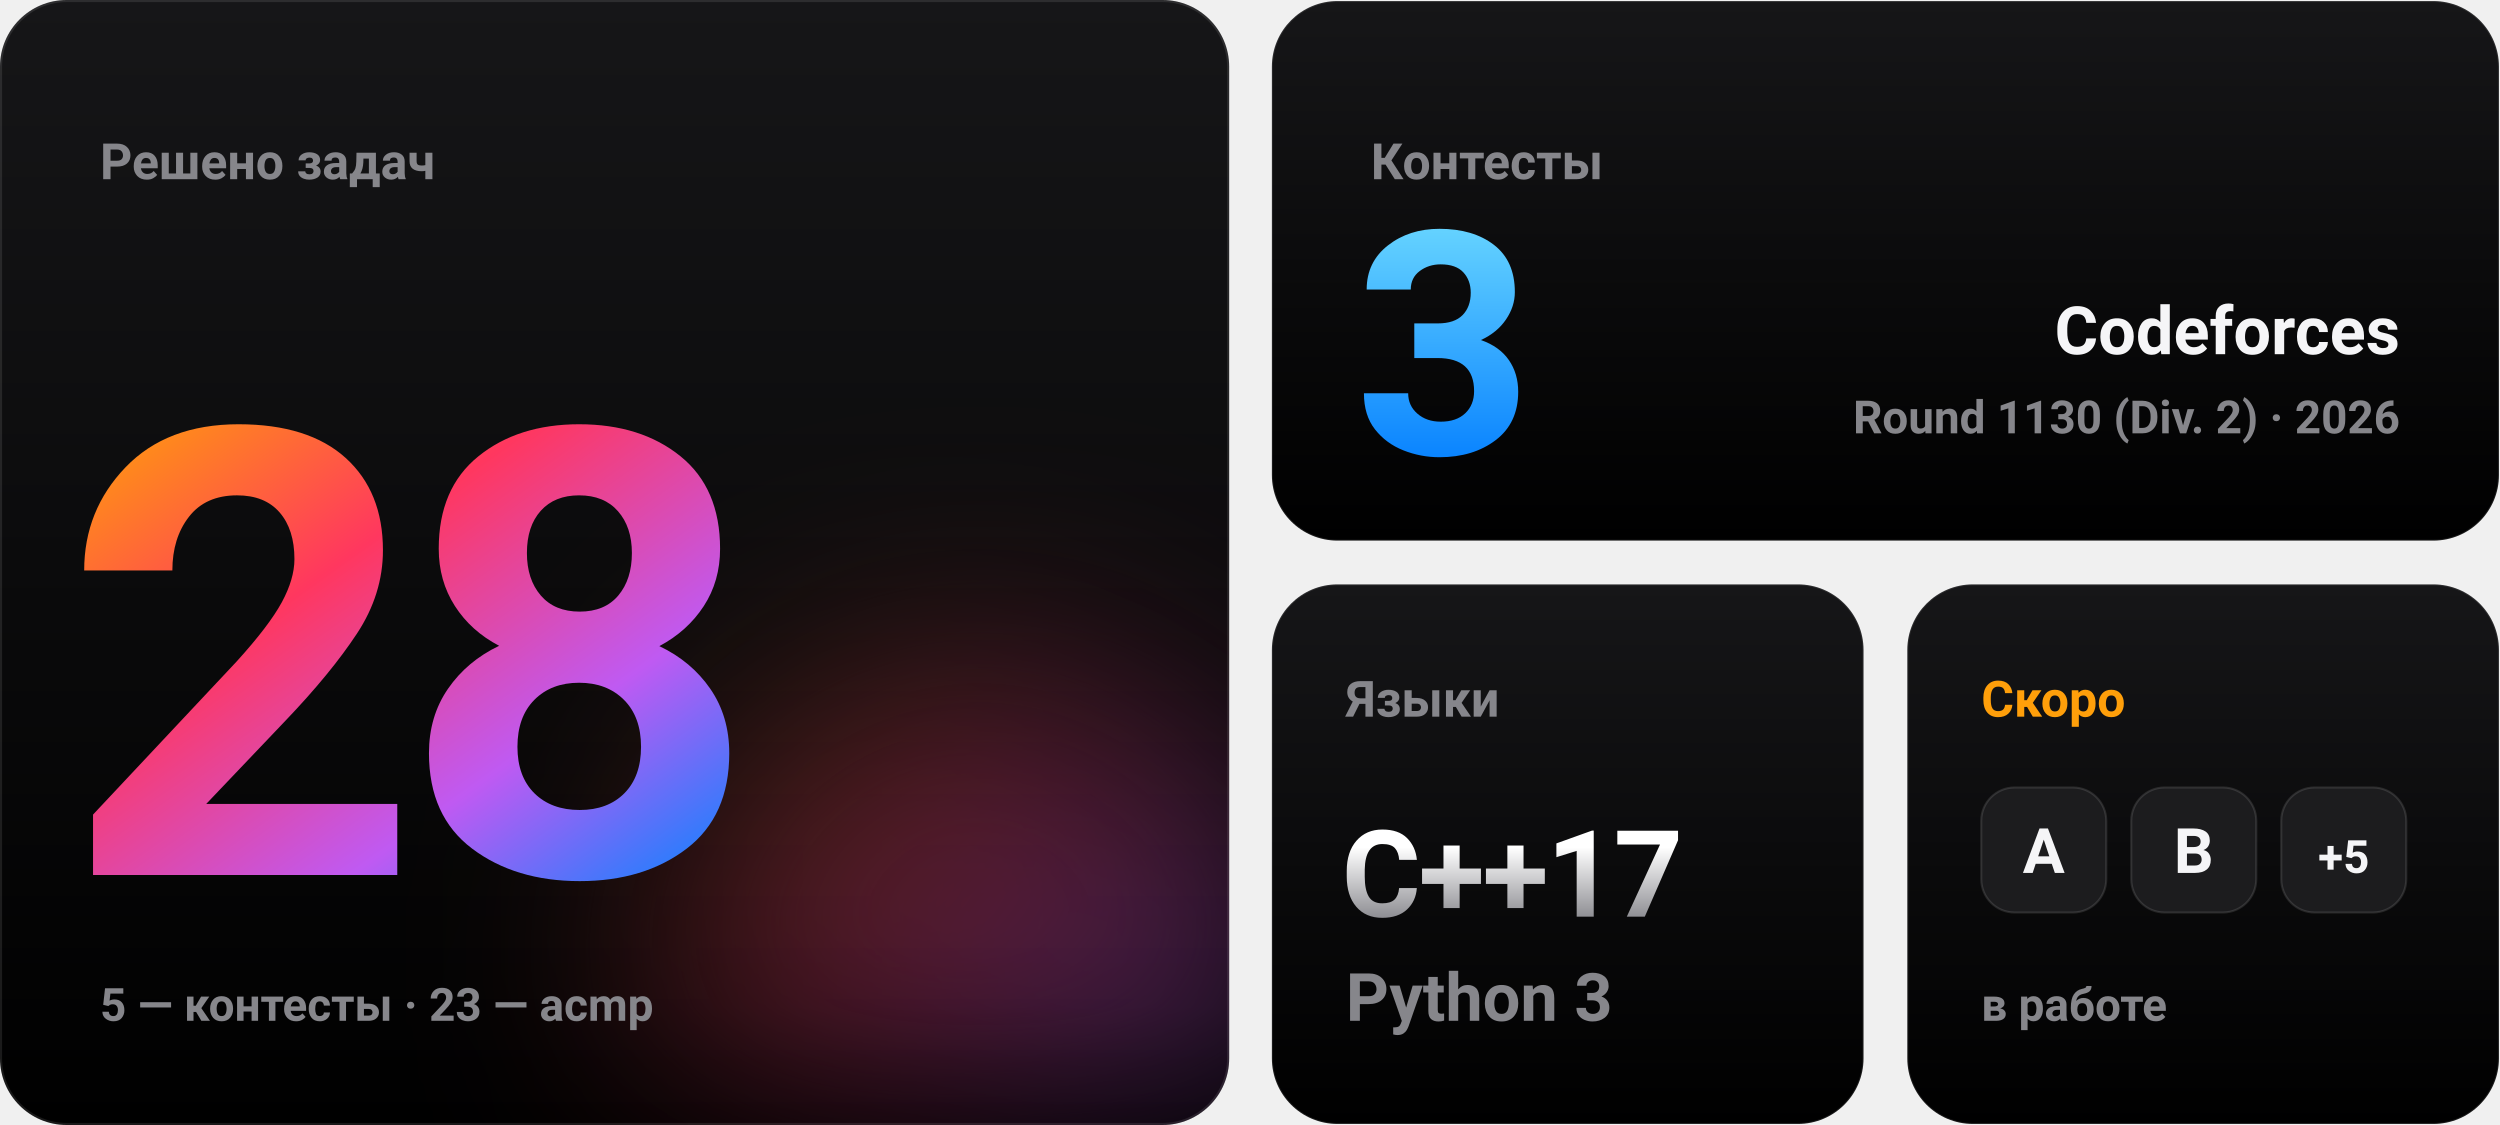
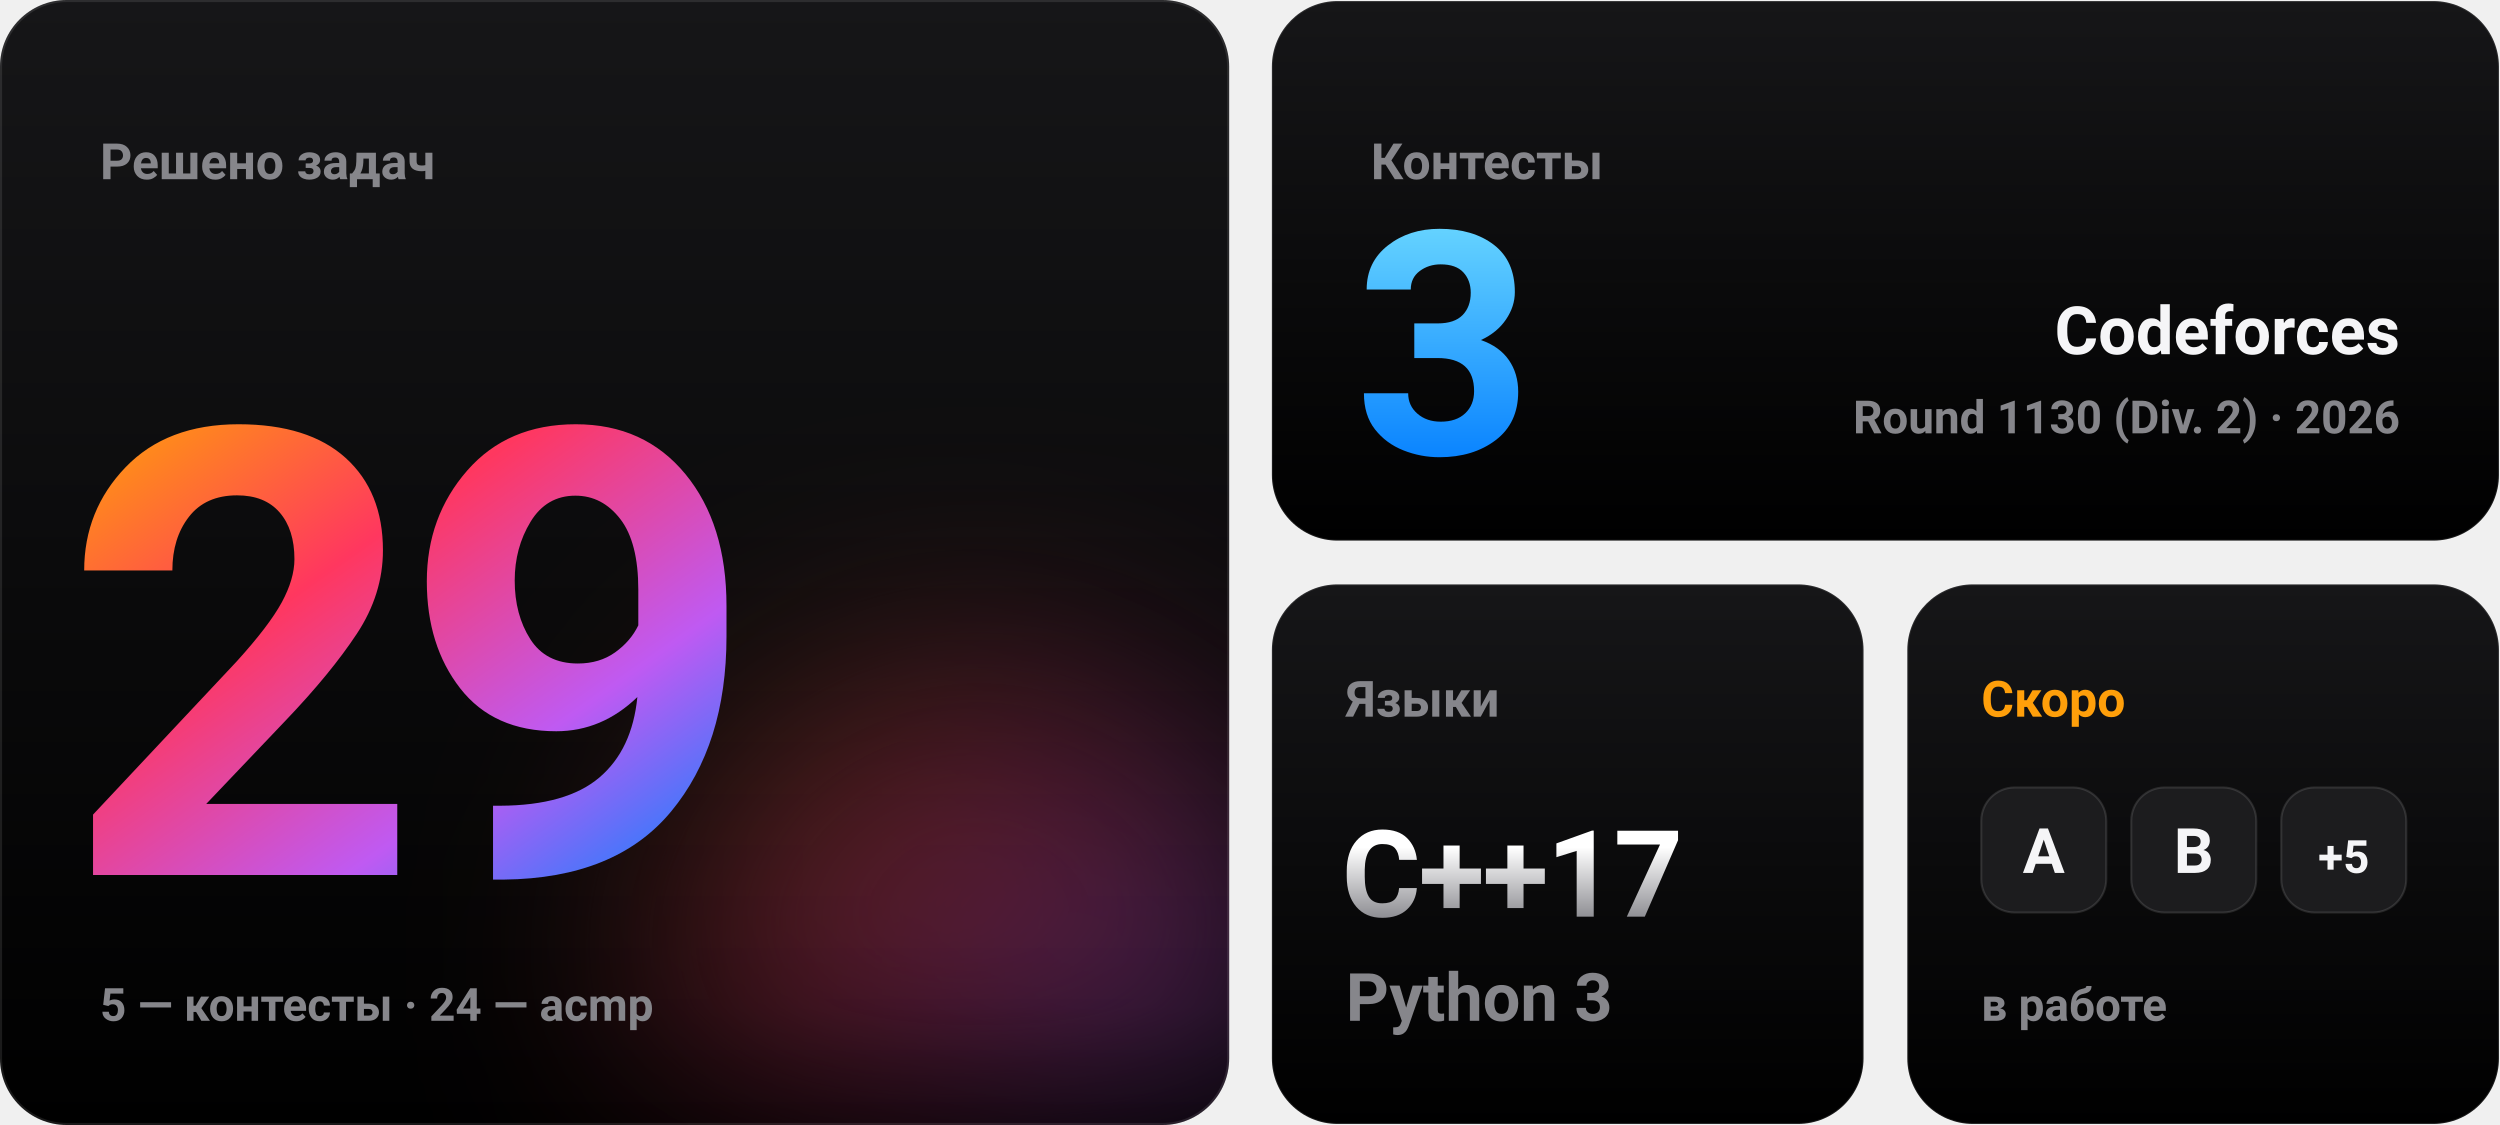
- <svg xmlns="http://www.w3.org/2000/svg" width="1200" height="540" viewBox="0 0 1200 540" role="img" aria-label="Решено задач: 28 (5 с контестов, 23 с acmp). Контестов: 3. Скоро: A, B, C, D, E, F, G.">
+ <svg xmlns="http://www.w3.org/2000/svg" width="1200" height="540" viewBox="0 0 1200 540" role="img" aria-label="Решено задач: 29 (5 с контестов, 24 с acmp). Контестов: 3. Скоро: A, B, C, D, E, F, G.">
  <defs>
    <linearGradient id="ai" x1="0" y1="0" x2="1" y2="1">
      <stop offset="0" stop-color="#ff9f0a" />
      <stop offset="0.35" stop-color="#ff375f" />
      <stop offset="0.7" stop-color="#bf5af2" />
      <stop offset="1" stop-color="#0a84ff" />
    </linearGradient>
    <linearGradient id="blue" x1="0" y1="0" x2="0" y2="1">
      <stop offset="0" stop-color="#64d2ff" />
      <stop offset="1" stop-color="#0a84ff" />
    </linearGradient>
    <linearGradient id="titanium" x1="0" y1="0" x2="0" y2="1">
      <stop offset="0.2" stop-color="#ffffff" />
      <stop offset="1" stop-color="#8e8e93" />
    </linearGradient>
    <linearGradient id="tile" x1="0" y1="0" x2="0" y2="1">
      <stop offset="0" stop-color="#161618" />
      <stop offset="1" stop-color="#000000" />
    </linearGradient>
    <filter id="blur" x="-100%" y="-100%" width="300%" height="300%">
      <feGaussianBlur stdDeviation="60" />
    </filter>
    <clipPath id="t1">
      <rect width="590" height="540" rx="32" />
    </clipPath>
  </defs>
  <g font-family="-apple-system, BlinkMacSystemFont, 'SF Pro Display', 'Segoe UI', Roboto, Helvetica, Arial, sans-serif">
    <g font-weight="600">
      <g clip-path="url(#t1)">
        <rect width="590" height="540" fill="url(#tile)" />
        <circle cx="470" cy="470" r="150" fill="url(#ai)" opacity="0.35" filter="url(#blur)">
          <animate attributeName="r" values="120;220;120" dur="5s" repeatCount="indefinite" calcMode="spline" keyTimes="0;0.5;1" keySplines="0.45 0 0.55 1;0.45 0 0.55 1" />
        </circle>
      </g>
      <rect x="0.5" y="0.5" width="589" height="539" rx="31.5" fill="none" stroke="#ffffff" stroke-opacity="0.1" />
      <text x="48" y="86" font-size="24" fill="#86868b">Решено задач</text>
      <g font-size="300" font-weight="700" letter-spacing="-10" fill="url(#ai)">
-         <text x="30" y="420" opacity="0">25<animate attributeName="opacity" values="0;1;0" keyTimes="0;0.000;0.250" calcMode="discrete" dur="0.8s" fill="freeze" />
+         <text x="30" y="420" opacity="0">26<animate attributeName="opacity" values="0;1;0" keyTimes="0;0.000;0.250" calcMode="discrete" dur="0.8s" fill="freeze" />
        </text>
-         <text x="30" y="420" opacity="0">26<animate attributeName="opacity" values="0;1;0" keyTimes="0;0.250;0.500" calcMode="discrete" dur="0.8s" fill="freeze" />
+         <text x="30" y="420" opacity="0">27<animate attributeName="opacity" values="0;1;0" keyTimes="0;0.250;0.500" calcMode="discrete" dur="0.8s" fill="freeze" />
        </text>
-         <text x="30" y="420" opacity="0">27<animate attributeName="opacity" values="0;1;0" keyTimes="0;0.500;0.750" calcMode="discrete" dur="0.8s" fill="freeze" />
+         <text x="30" y="420" opacity="0">28<animate attributeName="opacity" values="0;1;0" keyTimes="0;0.500;0.750" calcMode="discrete" dur="0.8s" fill="freeze" />
        </text>
-         <text x="30" y="420">28<animate attributeName="opacity" values="0;1" keyTimes="0;0.750" calcMode="discrete" dur="0.8s" fill="freeze" />
+         <text x="30" y="420">29<animate attributeName="opacity" values="0;1" keyTimes="0;0.750" calcMode="discrete" dur="0.8s" fill="freeze" />
        </text>
      </g>
-       <text x="48" y="490" font-size="22" fill="#86868b">5 — контесты  ·  23 — acmp</text>
+       <text x="48" y="490" font-size="22" fill="#86868b">5 — контесты  ·  24 — acmp</text>
      <rect x="610.5" y="0.5" width="589" height="259" rx="31.5" fill="url(#tile)" stroke="#ffffff" stroke-opacity="0.1" />
      <text x="658" y="86" font-size="24" fill="#86868b">Контесты</text>
      <text x="650" y="218" font-size="150" font-weight="700" letter-spacing="-4" fill="url(#blue)">3</text>
      <text x="1152" y="170" font-size="32" font-weight="700" fill="#f5f5f7" text-anchor="end">Codeforces</text>
      <text x="1152" y="208" font-size="22" fill="#86868b" text-anchor="end">Round 1130 (Div. 2) · 2026</text>
      <rect x="610.5" y="280.5" width="284" height="259" rx="31.5" fill="url(#tile)" stroke="#ffffff" stroke-opacity="0.1" />
      <text x="646" y="344" font-size="24" fill="#86868b">Языки</text>
      <text x="644" y="440" font-size="58" font-weight="700" letter-spacing="-1" fill="url(#titanium)">C++17</text>
      <text x="646" y="490" font-size="32" fill="#86868b">Python 3</text>
      <rect x="915.5" y="280.5" width="284" height="259" rx="31.5" fill="url(#tile)" stroke="#ffffff" stroke-opacity="0.1" />
      <text x="951" y="344" font-size="24" fill="#ff9f0a">Скоро</text>
      <rect x="951" y="378" width="60" height="60" rx="16" fill="#1c1c1e" stroke="#ffffff" stroke-opacity="0.12" />
      <text x="981" y="419" font-size="30" font-weight="700" fill="#f5f5f7" text-anchor="middle">A</text>
      <rect x="1023" y="378" width="60" height="60" rx="16" fill="#1c1c1e" stroke="#ffffff" stroke-opacity="0.12" />
      <text x="1053" y="419" font-size="30" font-weight="700" fill="#f5f5f7" text-anchor="middle">B</text>
      <rect x="1095" y="378" width="60" height="60" rx="16" fill="#1c1c1e" stroke="#ffffff" stroke-opacity="0.12" />
      <text x="1125" y="419" font-size="22" font-weight="700" fill="#f5f5f7" text-anchor="middle">+5</text>
      <text x="951" y="490" font-size="22" fill="#86868b">в работе</text>
    </g>
  </g>
</svg>
